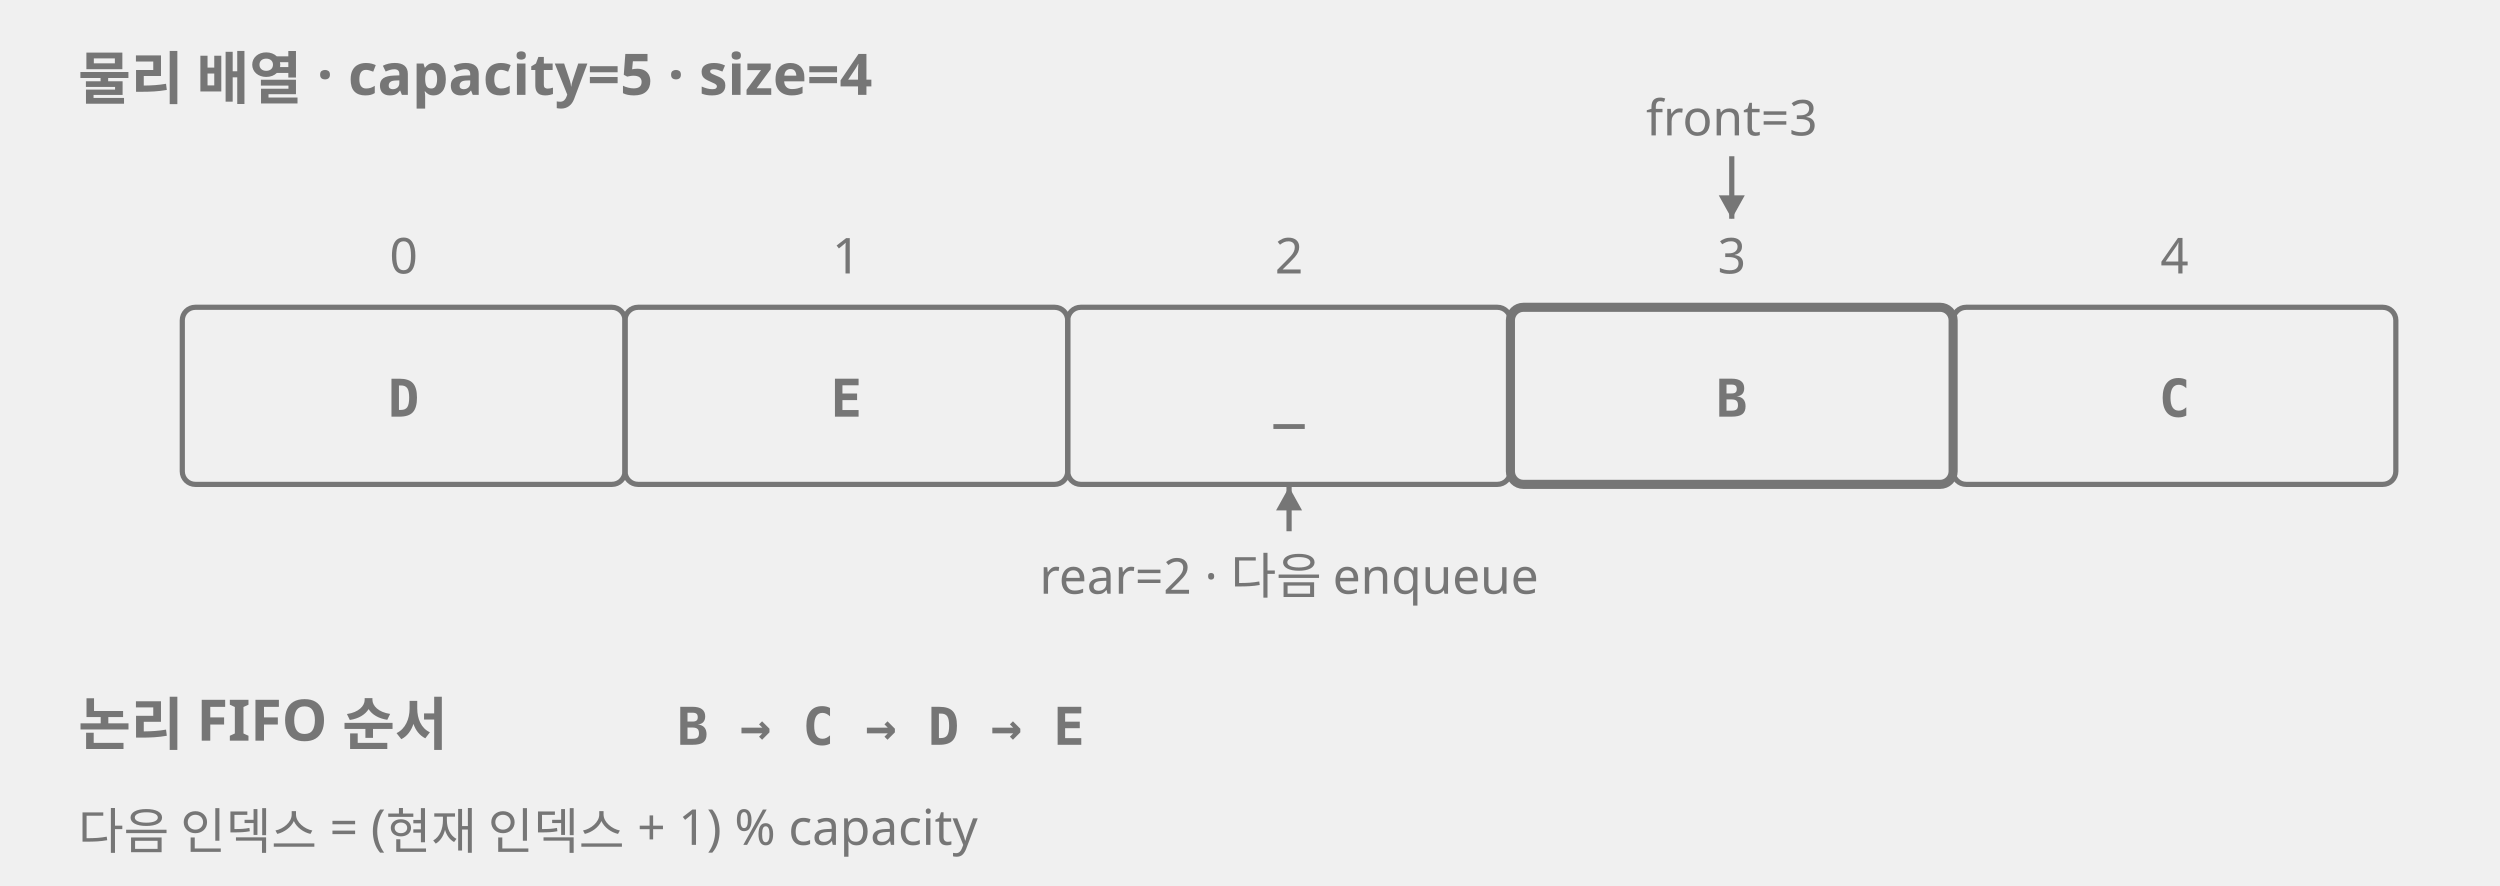
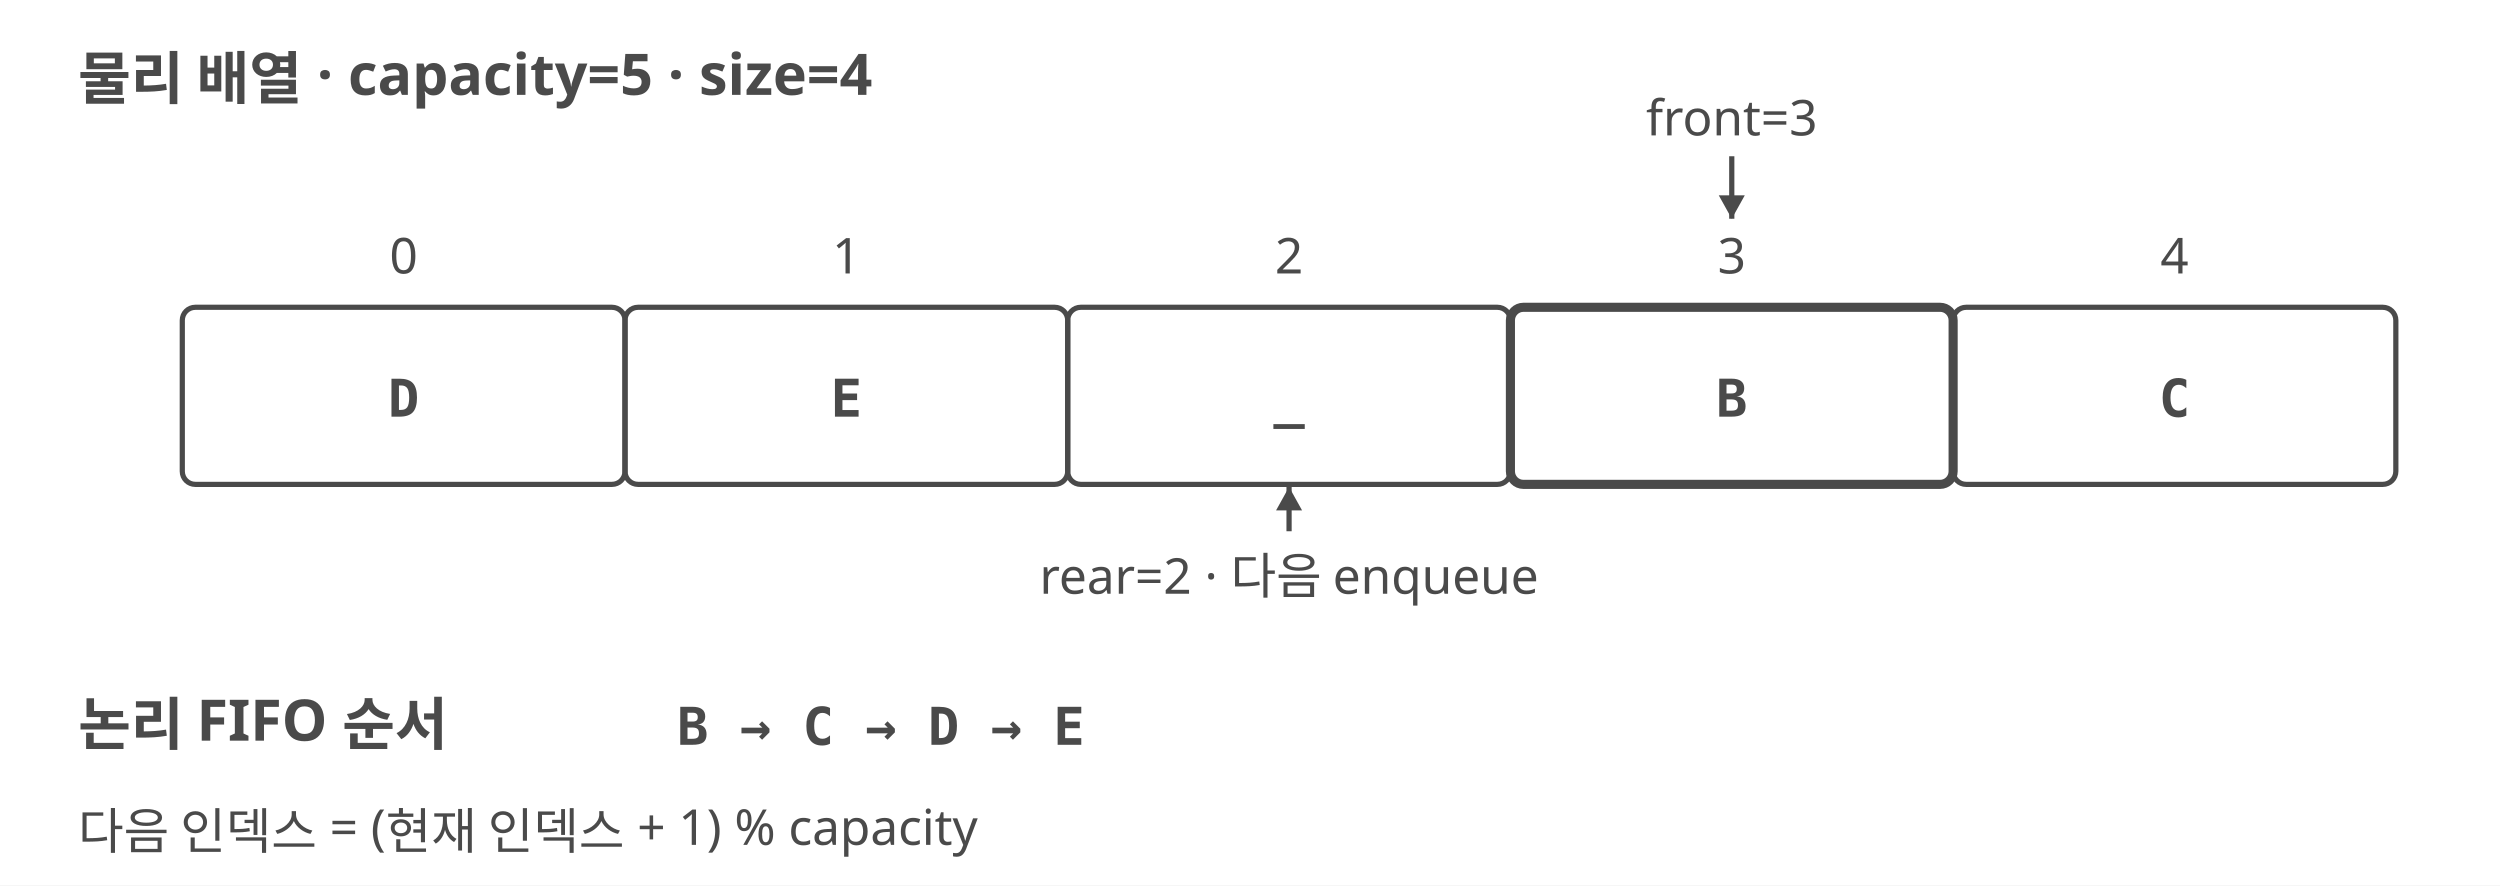
<svg xmlns="http://www.w3.org/2000/svg" viewBox="0 0 960 340" role="img" aria-labelledby="circular-queue-wrap-title circular-queue-wrap-desc">
-   <style>.h{font:700 27px system-ui,sans-serif;fill:#767676}.b{font:700 22px system-ui,sans-serif;fill:#767676}.s{font:400 19px system-ui,sans-serif;fill:#767676}.m{font:700 20px ui-monospace,Consolas,monospace;fill:#767676}.p{fill:none;stroke:#767676;stroke-width:2}.v{fill:none;stroke:#767676;stroke-width:3.5}.n{fill:none;stroke:#767676;stroke-width:2.5}.l{stroke:#767676;stroke-width:2;fill:none}.d{stroke:#767676;stroke-width:2;stroke-dasharray:7 5;fill:none}.arrow{fill:#767676}</style>
+   <style>.canvas{fill:#fff}.h{font:700 27px system-ui,sans-serif;fill:#4a4a4a}.b{font:700 22px system-ui,sans-serif;fill:#4a4a4a}.s{font:400 19px system-ui,sans-serif;fill:#4a4a4a}.m{font:700 20px ui-monospace,Consolas,monospace;fill:#4a4a4a}.p{fill:none;stroke:#4a4a4a;stroke-width:2}.v{fill:none;stroke:#4a4a4a;stroke-width:3.5}.n{fill:none;stroke:#4a4a4a;stroke-width:2.5}.l{stroke:#4a4a4a;stroke-width:2;fill:none}.d{stroke:#4a4a4a;stroke-width:2;stroke-dasharray:7 5;fill:none}.arrow{fill:#4a4a4a}@media(prefers-color-scheme:dark){.canvas{fill:#171717}.h{fill:#c8c8c8}.b{fill:#c8c8c8}.s{fill:#c8c8c8}.m{fill:#c8c8c8}.p{stroke:#c8c8c8}.v{stroke:#c8c8c8}.n{stroke:#c8c8c8}.l{stroke:#c8c8c8}.d{stroke:#c8c8c8}.arrow{fill:#c8c8c8}}</style>
+   <rect class="canvas" width="100%" height="100%" />
  <text x="30" y="38" class="b" text-anchor="start">물리 배열 · capacity=5 · size=4</text>
  <rect x="70" y="118" width="170" height="68" rx="5" class="p" />
  <text x="155" y="160" class="m" text-anchor="middle">D</text>
  <text x="155" y="105" class="s" text-anchor="middle">0</text>
  <rect x="240" y="118" width="170" height="68" rx="5" class="p" />
  <text x="325" y="160" class="m" text-anchor="middle">E</text>
  <text x="325" y="105" class="s" text-anchor="middle">1</text>
  <rect x="410" y="118" width="170" height="68" rx="5" class="p" />
  <text x="495" y="160" class="m" text-anchor="middle">_</text>
  <text x="495" y="105" class="s" text-anchor="middle">2</text>
  <rect x="580" y="118" width="170" height="68" rx="5" class="v" />
  <text x="665" y="160" class="m" text-anchor="middle">B</text>
  <text x="665" y="105" class="s" text-anchor="middle">3</text>
  <rect x="750" y="118" width="170" height="68" rx="5" class="p" />
  <text x="835" y="160" class="m" text-anchor="middle">C</text>
  <text x="835" y="105" class="s" text-anchor="middle">4</text>
  <line x1="665" y1="60" x2="665" y2="84" class="l" />
  <polygon class="arrow" points="665,84 660,75 670,75" />
  <text x="665" y="52" class="s" text-anchor="middle">front=3</text>
  <line x1="495" y1="204" x2="495" y2="187" class="l" />
  <polygon class="arrow" points="495,187 490,196 500,196" />
  <text x="495" y="228" class="s" text-anchor="middle">rear=2 · 다음 enqueue</text>
  <text x="30" y="286" class="b" text-anchor="start">논리 FIFO 순서</text>
  <text x="260" y="286" class="m" text-anchor="start">B  →  C  →  D  →  E</text>
  <text x="30" y="326" class="s" text-anchor="start">다음 인덱스 = (현재 인덱스 + 1) % capacity</text>
</svg>
